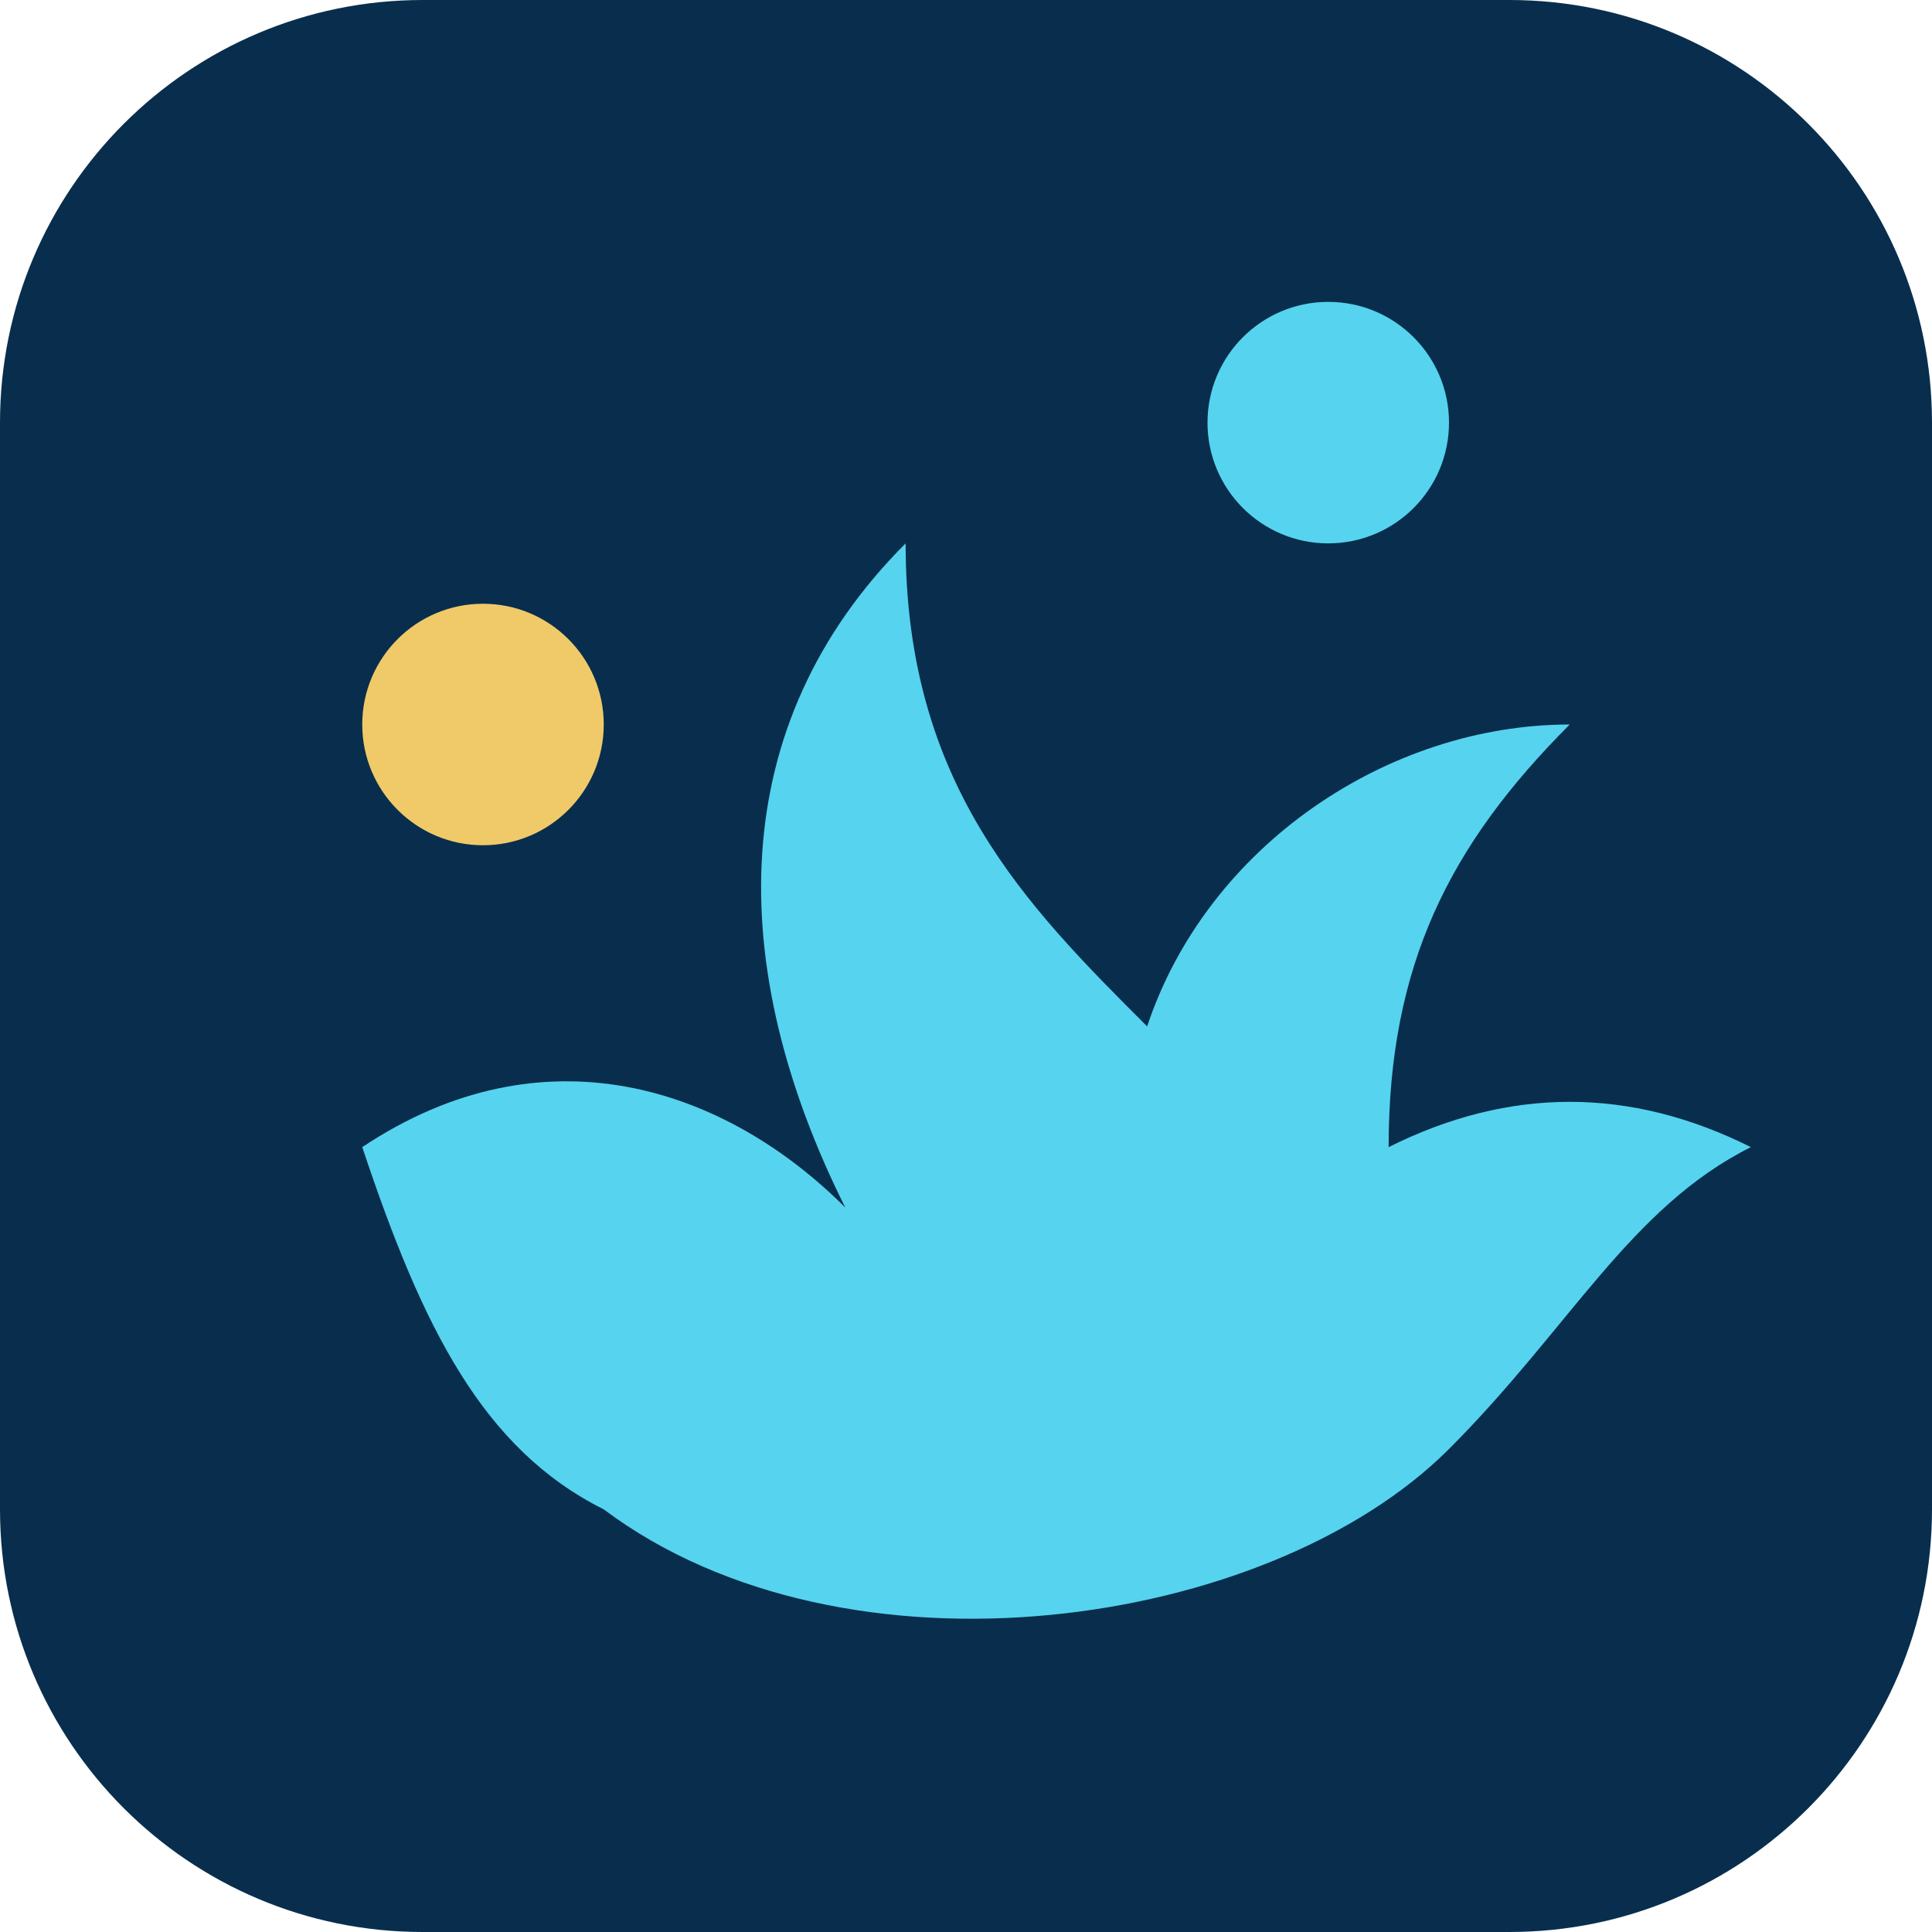
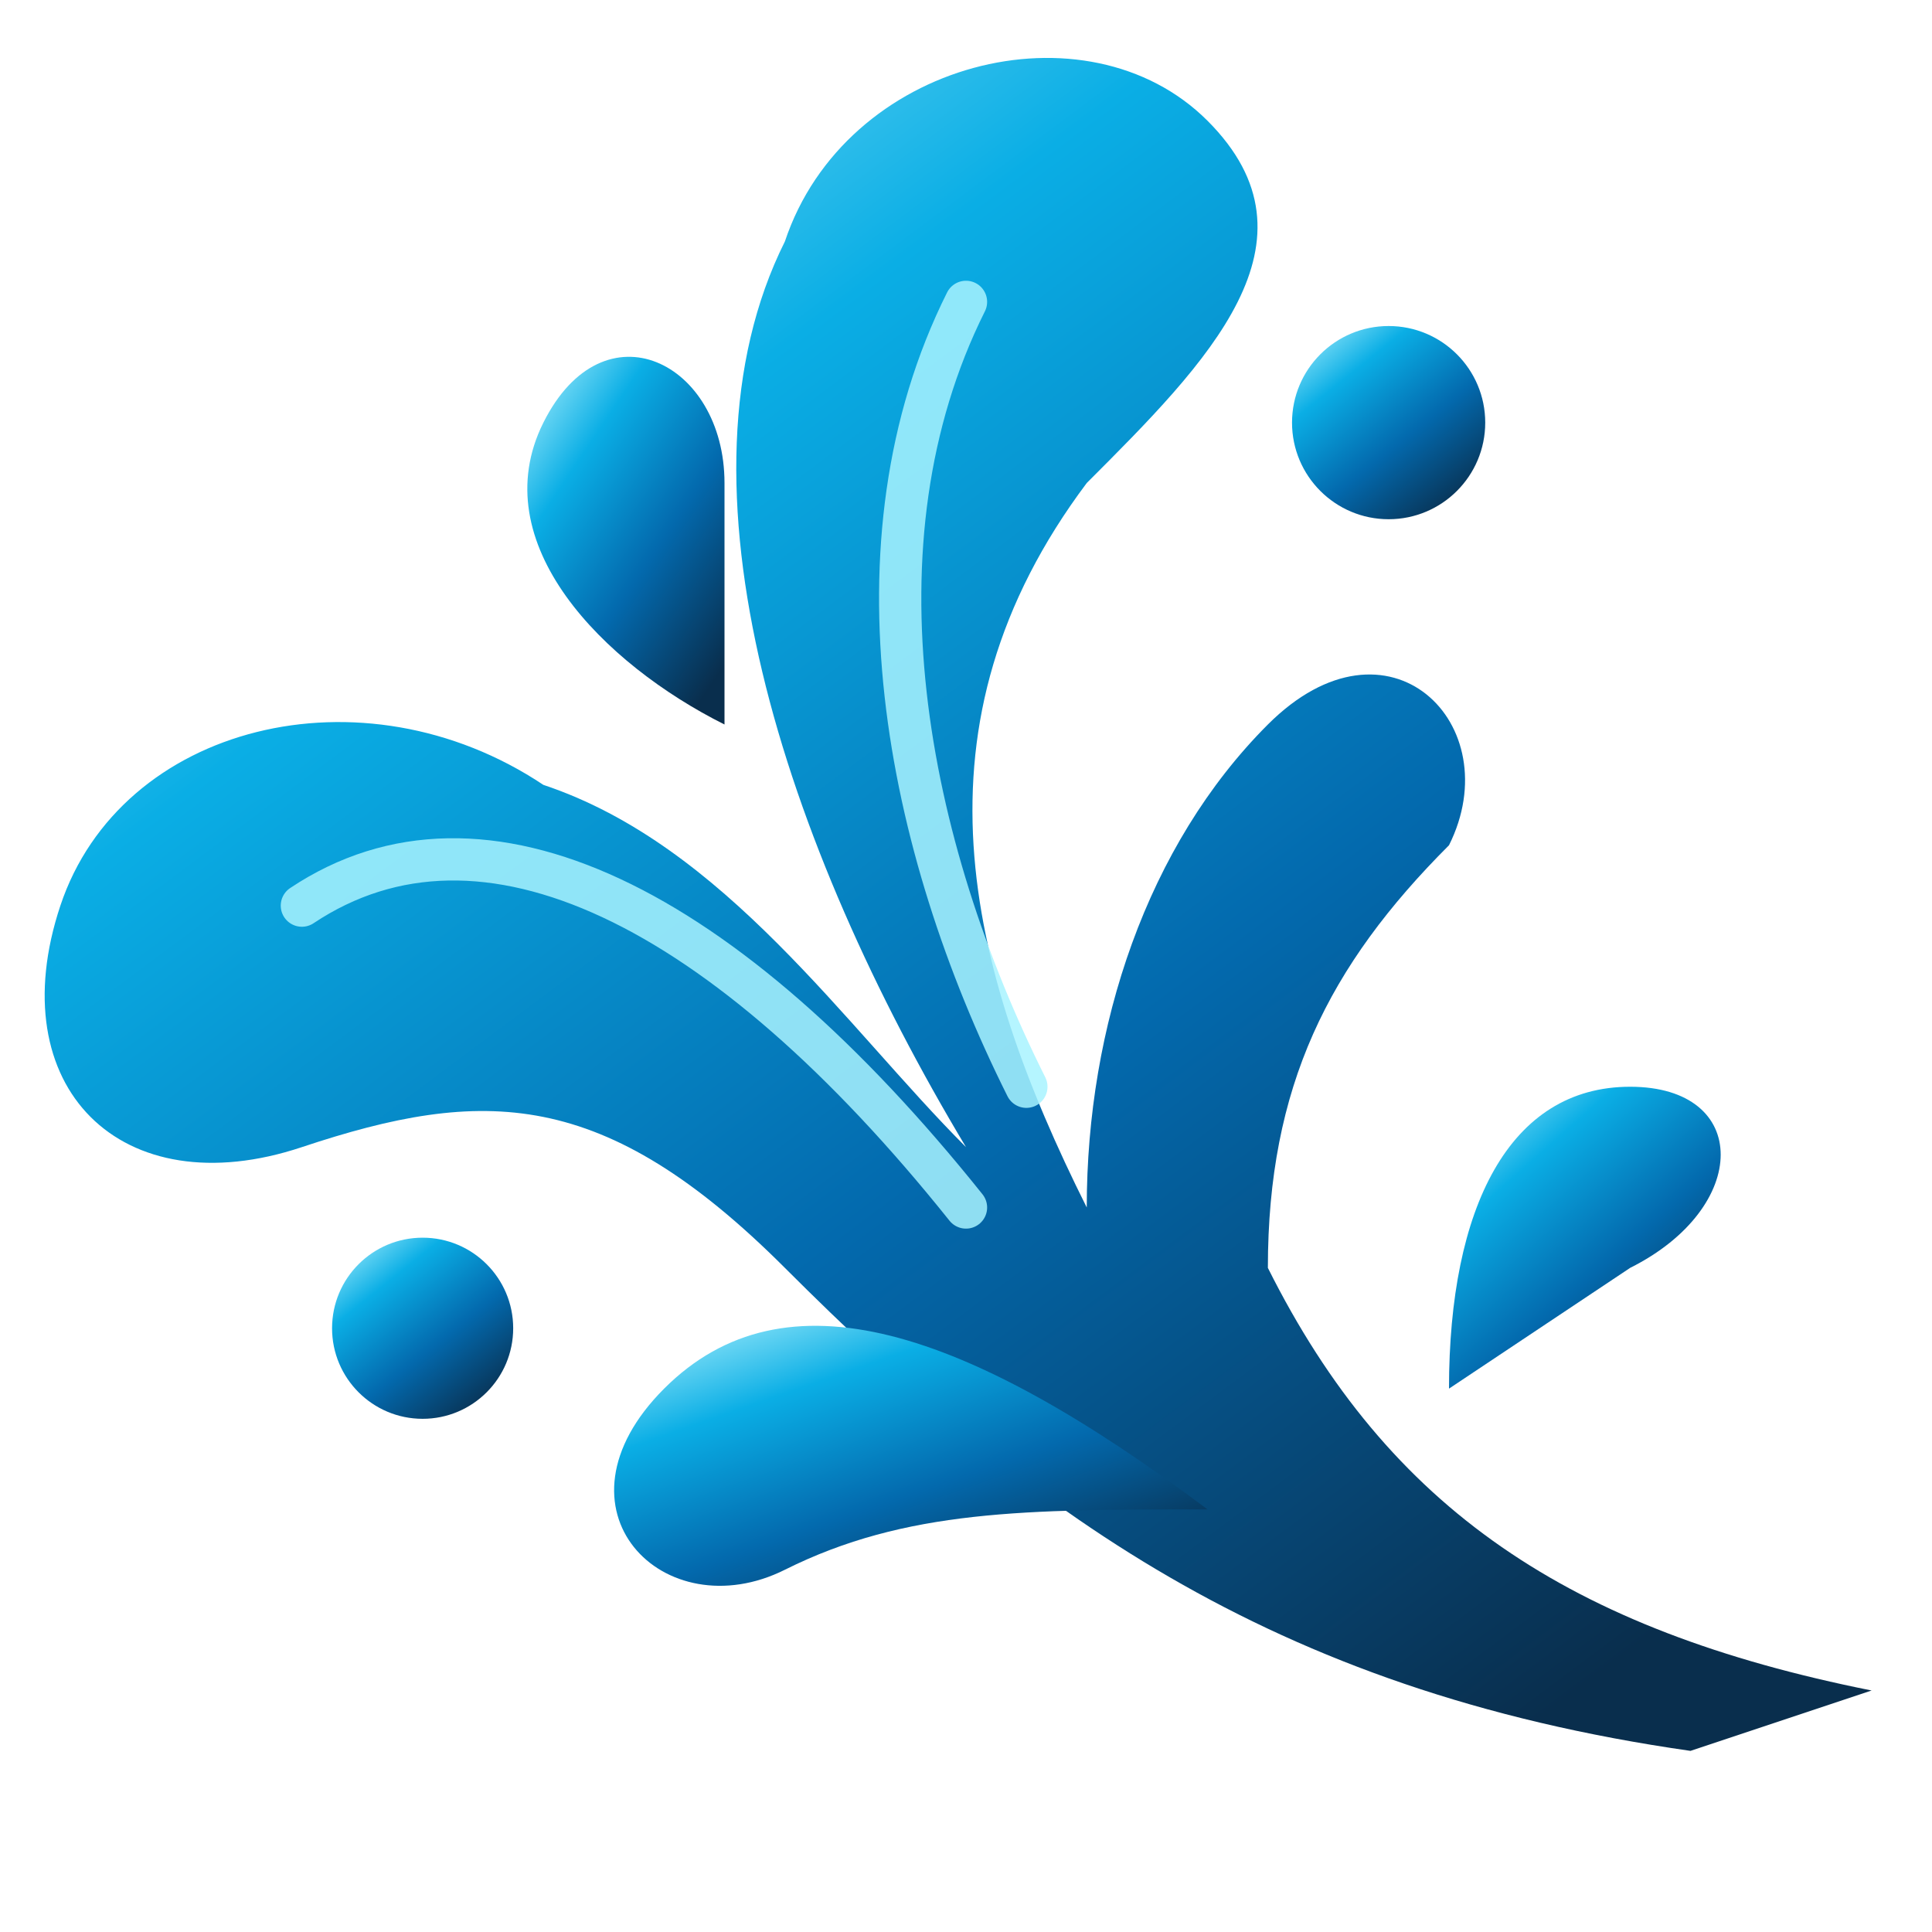
<svg xmlns="http://www.w3.org/2000/svg" viewBox="0 0 32 32">
-   <rect width="32" height="32" rx="7" fill="#092e4d" />
-   <path fill="#56d3ef" d="M6 19c3-2 6-1 8 1-2-4-2-8 1-11 0 4 2 6 4 8 1-3 4-5 7-5-2 2-3 4-3 7 2-1 4-1 6 0-2 1-3 3-5 5-3 3-10 4-14 1-2-1-3-3-4-6Z" />
-   <circle cx="8" cy="12" r="2" fill="#f0ca69" />
-   <circle cx="22" cy="7" r="2" fill="#56d3ef" />
+   <defs>
+     <linearGradient id="water" x1="0" y1="0" x2=".8" y2="1" gradientUnits="objectBoundingBox">
+       <stop stop-color="#b5f5ff" />
+       <stop offset=".3" stop-color="#0aaee5" />
+       <stop offset=".64" stop-color="#0369ad" />
+       <stop offset="1" stop-color="#092e4d" />
+     </linearGradient>
+   </defs>
+   <g fill="url(#water)">
+     <path d="M28 29c-7-1-11-4-15-8-3-3-5-3-8-2-3 1-5-1-4-4 1-3 5-4 8-2 3 1 5 4 7 6-3-5-5-11-3-15 1-3 5-4 7-2 2 2 0 4-2 6-3 4-2 8 0 12 0-3 1-6 3-8 2-2 4 0 3 2-2 2-3 4-3 7 2 4 5 6 10 7Z" />
+     <path d="M20 25c-4-3-7-4-9-2-2 2 0 4 2 3 2-1 4-1 7-1Z" />
+     <path d="M12 12c-2-1-4-3-3-5 1-2 3-1 3 1Z" />
+     <path d="M24 23c0-3 1-5 3-5 2 0 2 2 0 3Z" />
+     <circle cx="23" cy="7" r="1.6" />
+     <circle cx="7" cy="22" r="1.5" />
+   </g>
+   <path d="M5 15c3-2 7 0 11 5m0-15c-2 4-1 9 1 13" fill="none" stroke="#a8f3ff" stroke-linecap="round" stroke-width=".7" opacity=".85" />
</svg>
